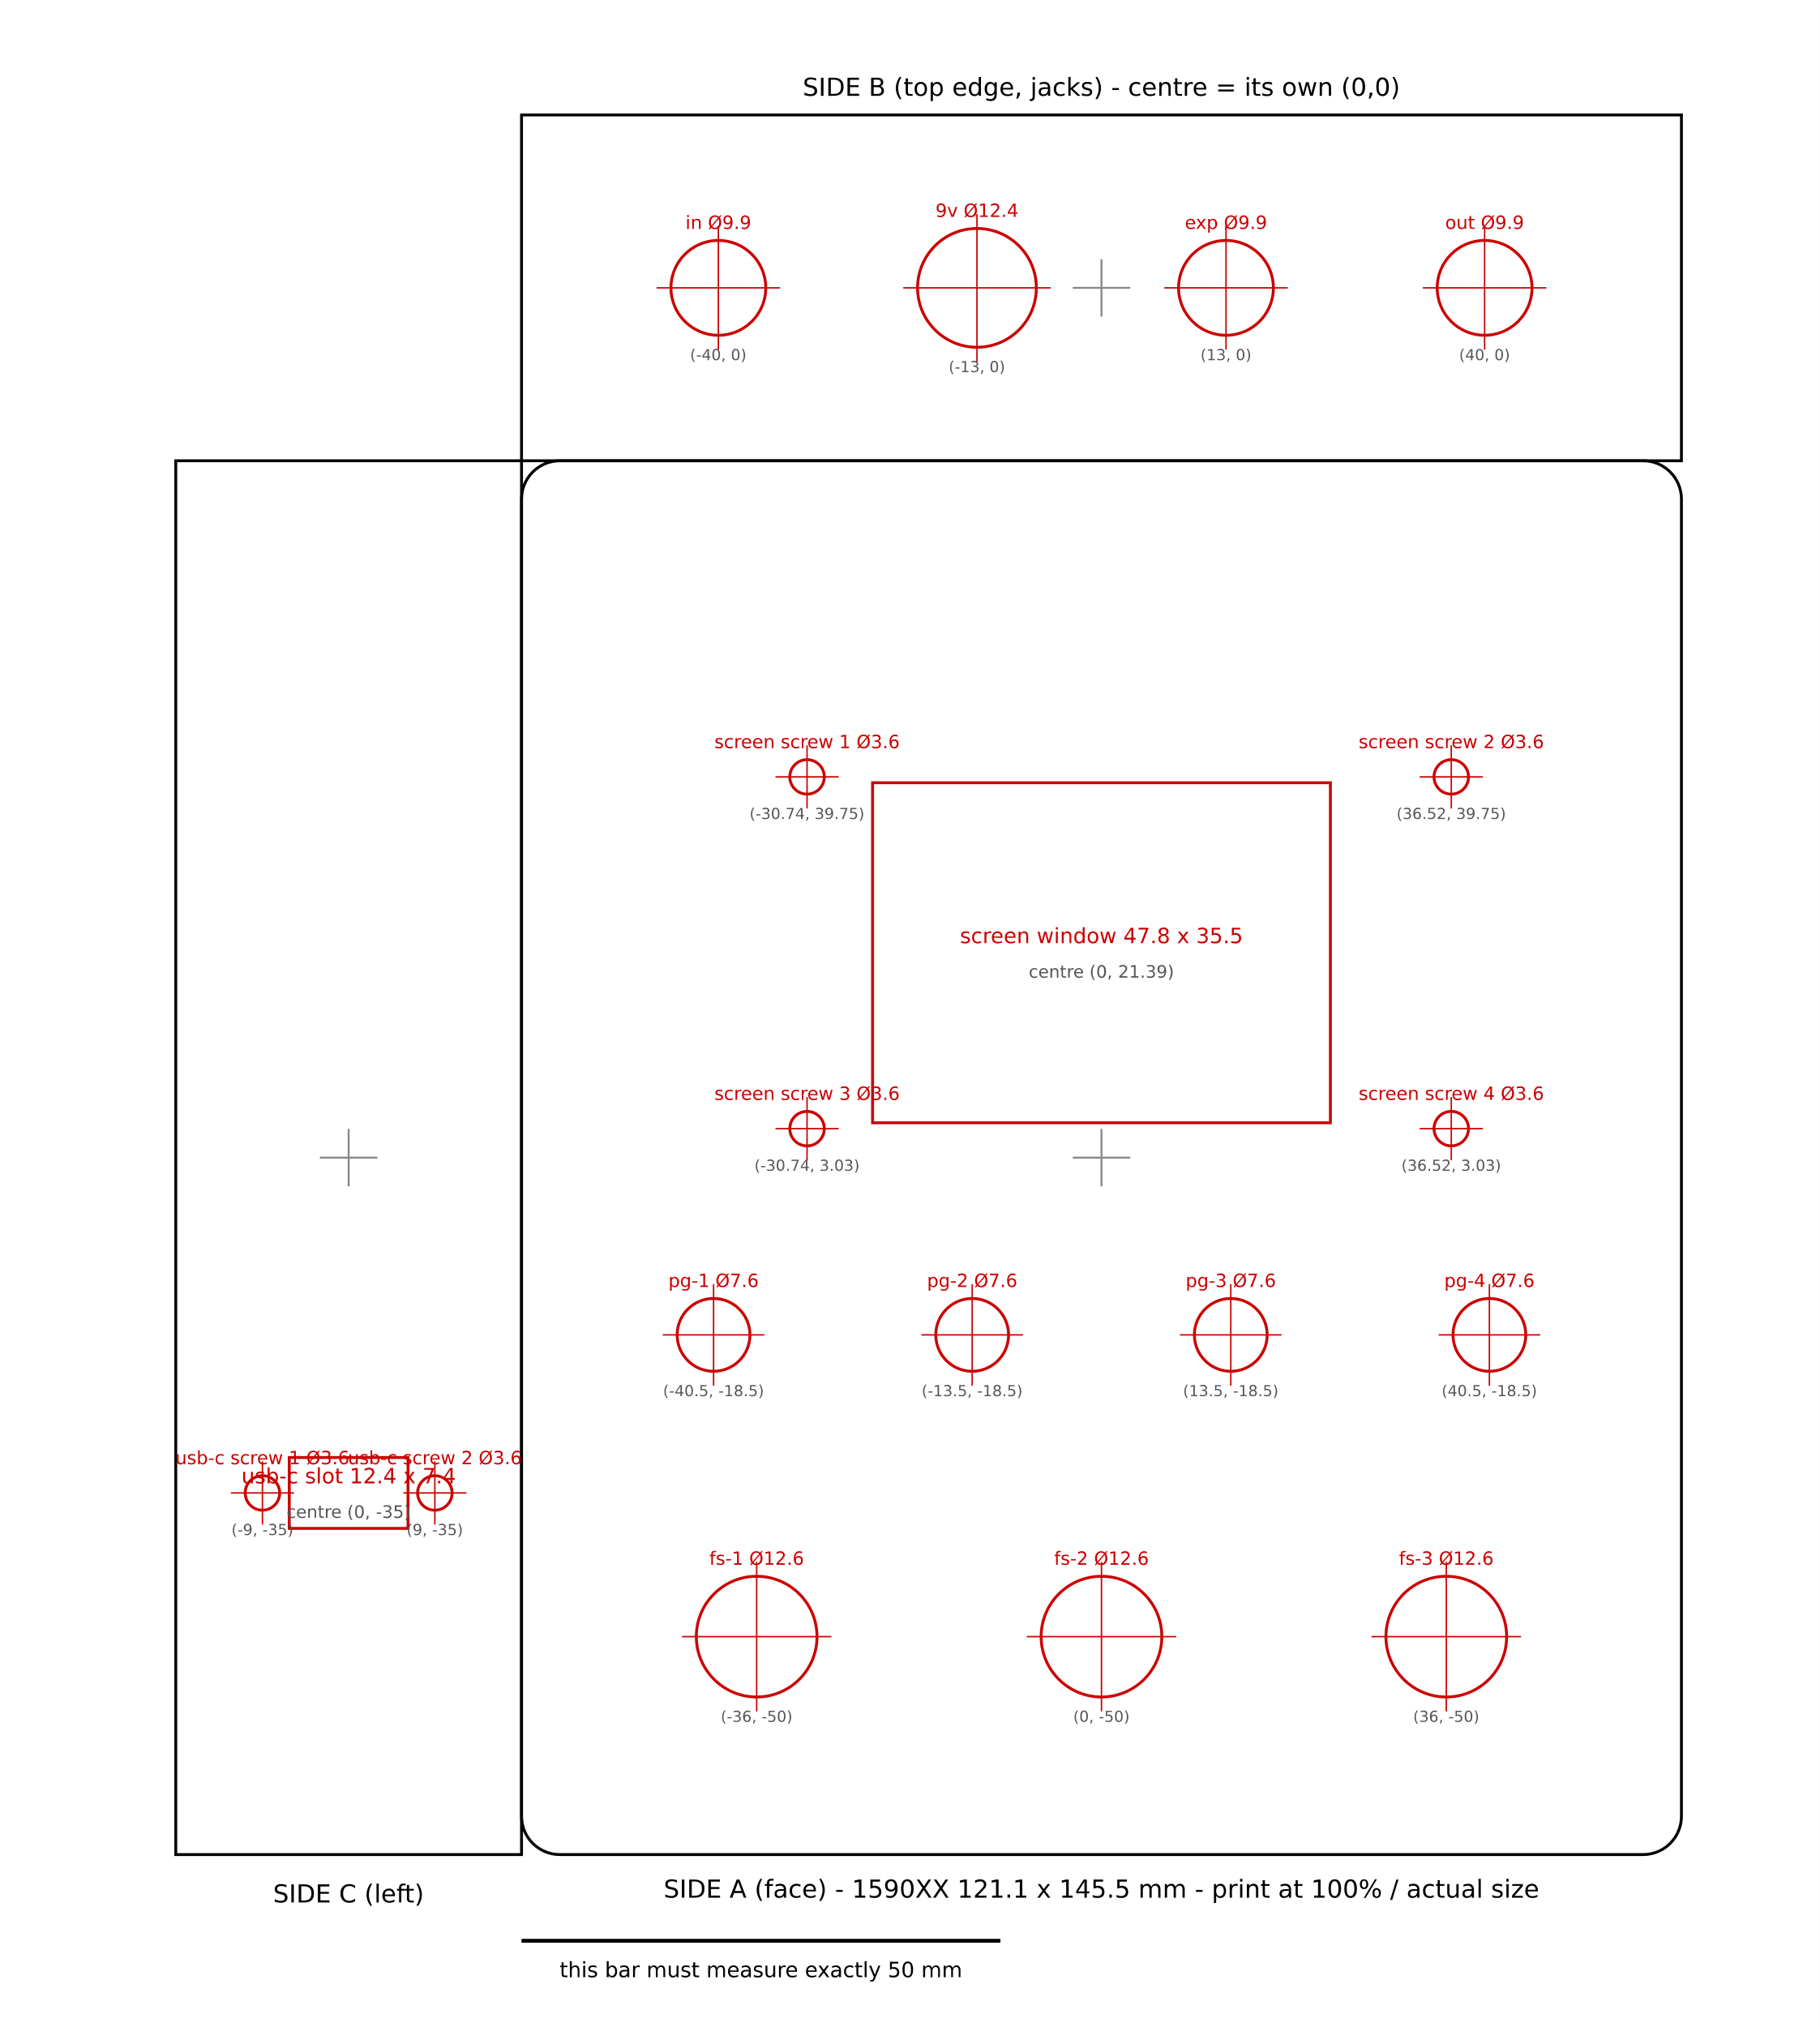
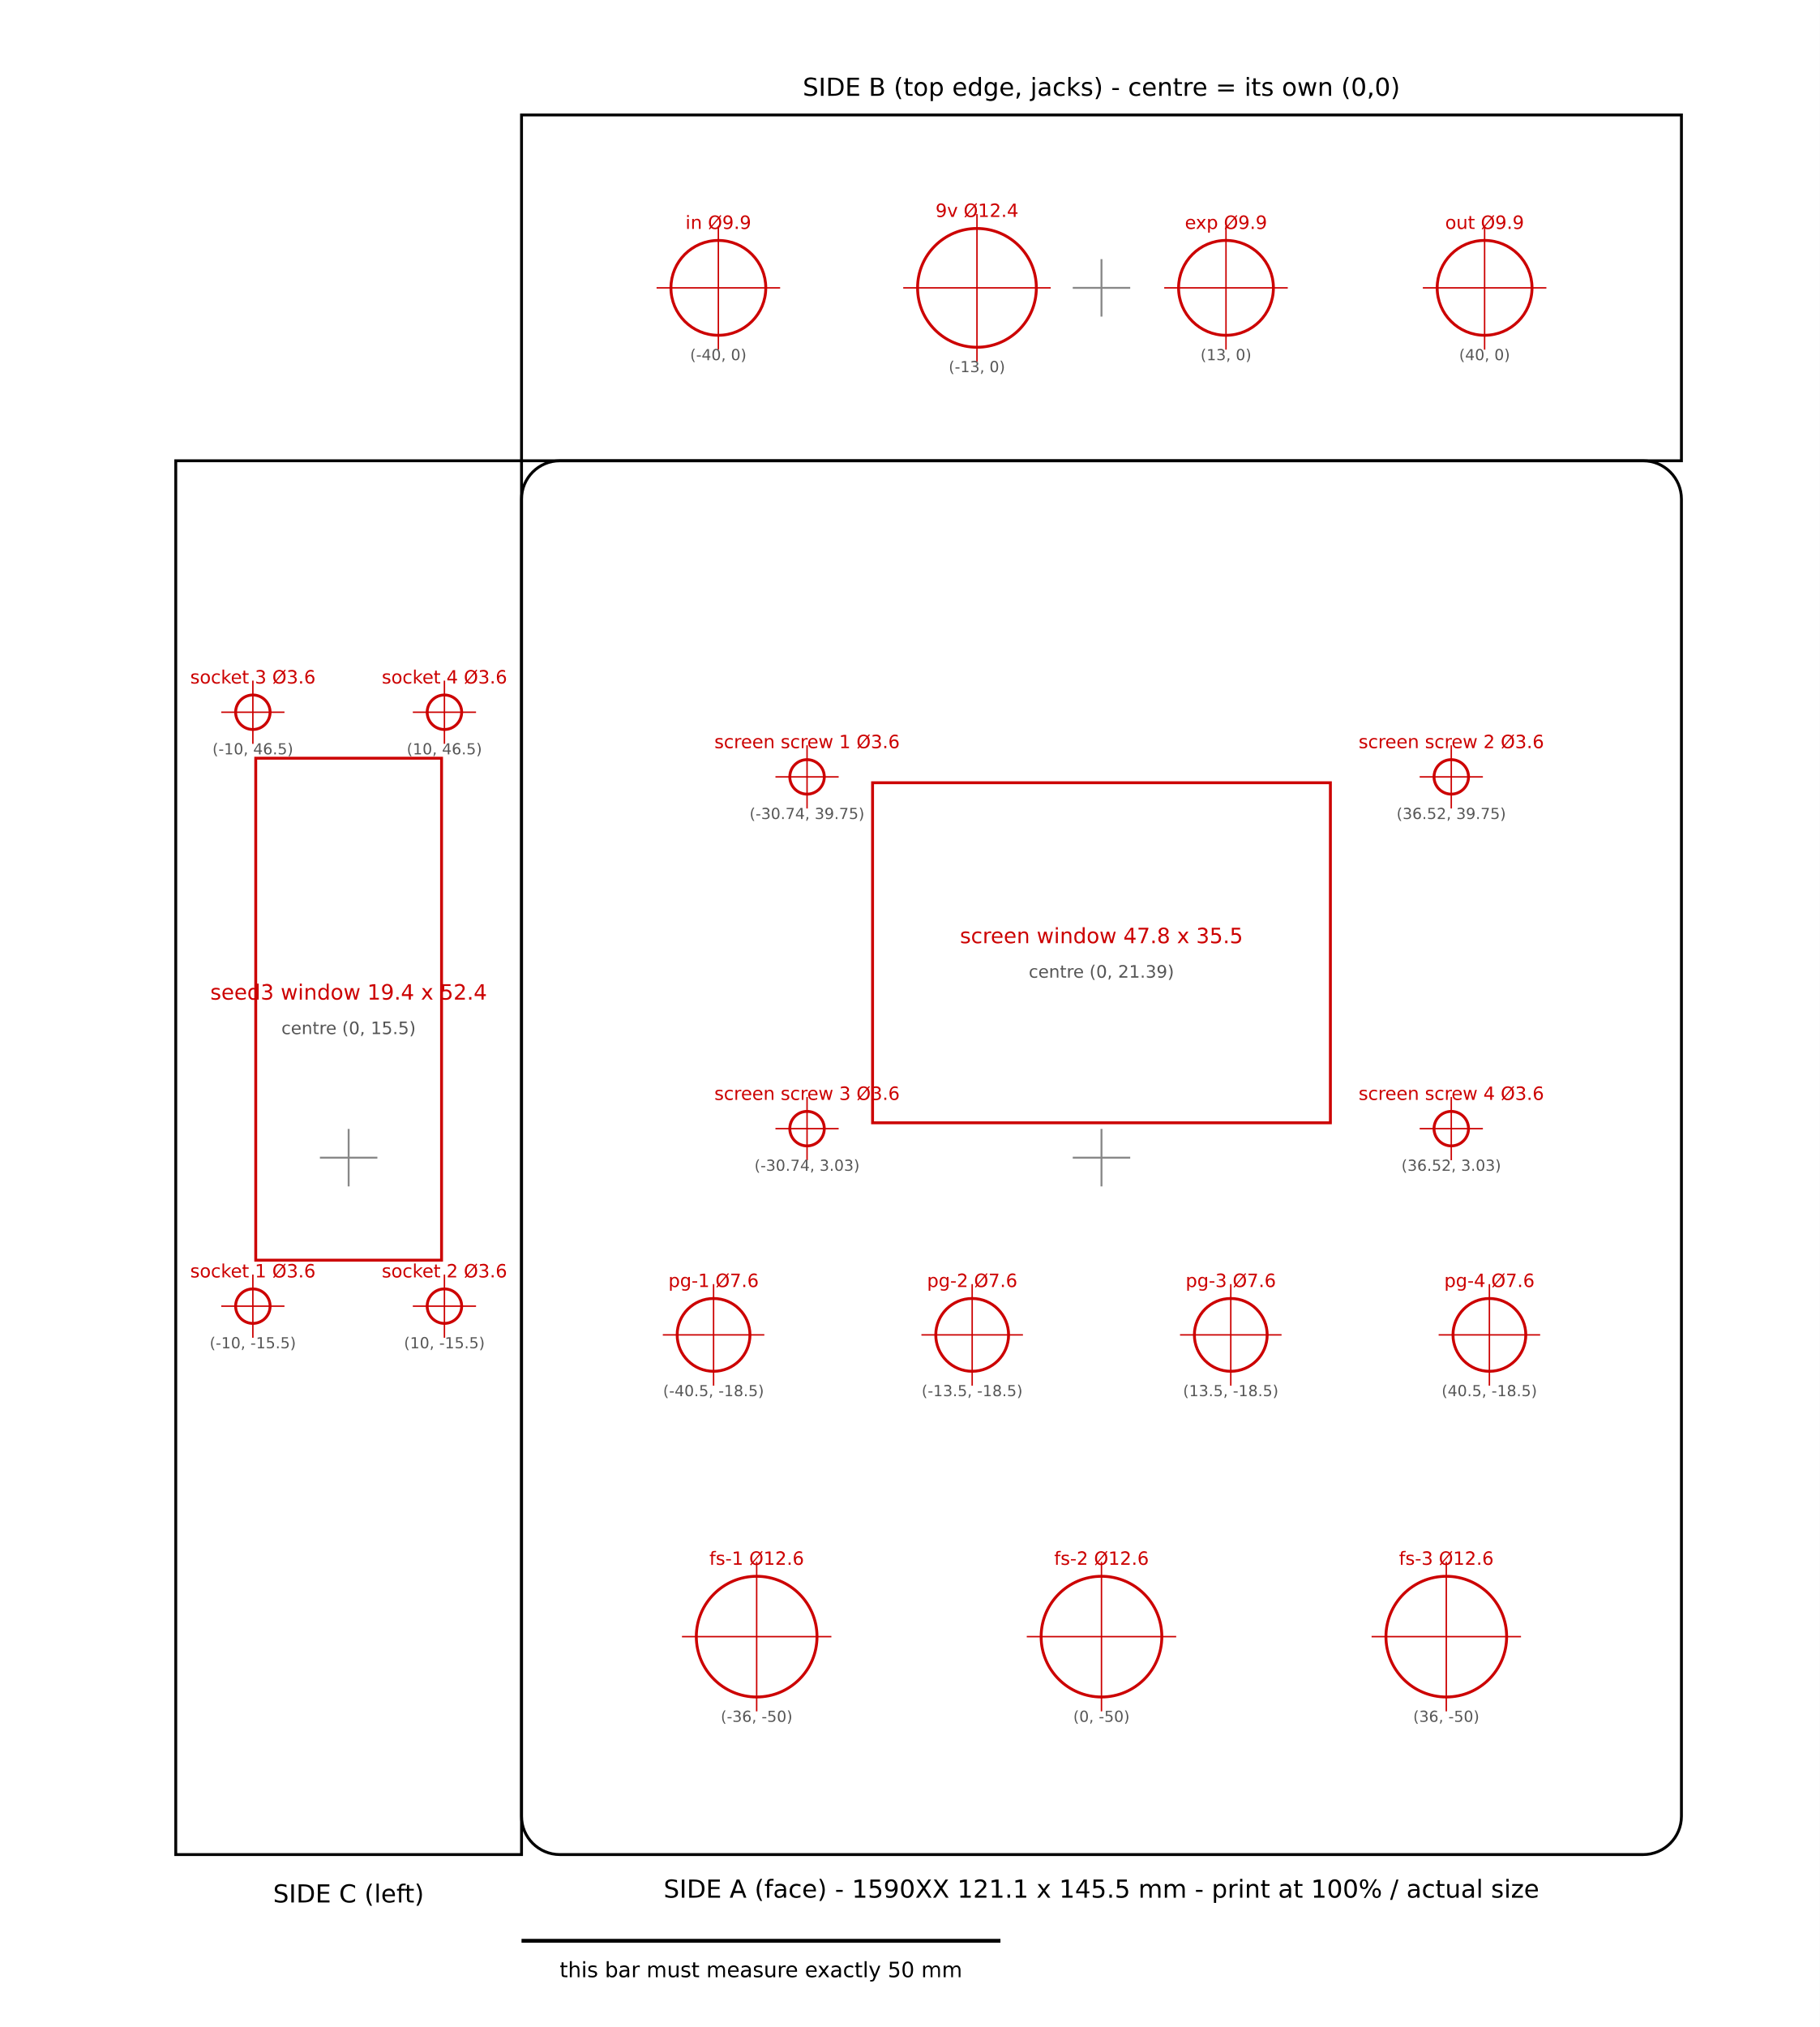
<svg xmlns="http://www.w3.org/2000/svg" width="190mm" height="211.6mm" viewBox="-115 -120.85 190 211.6">
  <rect x="-115" y="-120.85" width="190" height="211.6" fill="#fff" />
  <rect x="-60.55" y="-108.85" width="121.1" height="36.1" fill="none" stroke="#000" stroke-width="0.3" />
  <rect x="-60.55" y="-72.75" width="121.1" height="145.5" rx="4" fill="none" stroke="#000" stroke-width="0.3" />
  <text x="0.00" y="-110.85" font-family="DejaVu Sans, sans-serif" font-size="2.6" text-anchor="middle" fill="#000" font-weight="normal">SIDE B (top edge, jacks) - centre = its own (0,0)</text>
  <rect x="-96.65" y="-72.75" width="36.1" height="145.5" fill="none" stroke="#000" stroke-width="0.3" />
  <text x="-78.6" y="77.75" font-family="DejaVu Sans" font-size="2.6" text-anchor="middle">SIDE C (left)</text>
  <text x="0.00" y="77.25" font-family="DejaVu Sans, sans-serif" font-size="2.6" text-anchor="middle" fill="#000" font-weight="normal">SIDE A (face) - 1590XX 121.1 x 145.5 mm - print at 100% / actual size</text>
  <path d="M-3,0 h6 M0,-3 v6" stroke="#888" stroke-width="0.2" />
  <path d="M-3,-90.8 h6 M0,-93.8 v6" stroke="#888" stroke-width="0.2" />
  <path d="M-81.6,0 h6 M-78.6,-3 v6" stroke="#888" stroke-width="0.2" />
  <circle cx="-40.5" cy="18.5" r="3.8" fill="none" stroke="#c00" stroke-width="0.3" />
  <path d="M-45.8,18.5 h10.6 M-40.5,13.2 v10.6" stroke="#c00" stroke-width="0.15" />
  <text x="-40.50" y="13.50" font-family="DejaVu Sans, sans-serif" font-size="1.9" text-anchor="middle" fill="#c00" font-weight="normal">pg-1  Ø7.6</text>
  <text x="-40.50" y="24.90" font-family="DejaVu Sans, sans-serif" font-size="1.6" text-anchor="middle" fill="#555" font-weight="normal">(-40.5, -18.5)</text>
  <circle cx="-13.5" cy="18.5" r="3.8" fill="none" stroke="#c00" stroke-width="0.3" />
  <path d="M-18.8,18.5 h10.6 M-13.5,13.2 v10.6" stroke="#c00" stroke-width="0.15" />
  <text x="-13.50" y="13.50" font-family="DejaVu Sans, sans-serif" font-size="1.9" text-anchor="middle" fill="#c00" font-weight="normal">pg-2  Ø7.6</text>
  <text x="-13.50" y="24.90" font-family="DejaVu Sans, sans-serif" font-size="1.6" text-anchor="middle" fill="#555" font-weight="normal">(-13.5, -18.5)</text>
  <circle cx="13.5" cy="18.5" r="3.8" fill="none" stroke="#c00" stroke-width="0.3" />
  <path d="M8.2,18.5 h10.6 M13.5,13.2 v10.6" stroke="#c00" stroke-width="0.15" />
  <text x="13.50" y="13.50" font-family="DejaVu Sans, sans-serif" font-size="1.9" text-anchor="middle" fill="#c00" font-weight="normal">pg-3  Ø7.6</text>
  <text x="13.50" y="24.90" font-family="DejaVu Sans, sans-serif" font-size="1.6" text-anchor="middle" fill="#555" font-weight="normal">(13.5, -18.5)</text>
  <circle cx="40.5" cy="18.5" r="3.8" fill="none" stroke="#c00" stroke-width="0.3" />
  <path d="M35.2,18.5 h10.6 M40.5,13.2 v10.6" stroke="#c00" stroke-width="0.15" />
  <text x="40.50" y="13.50" font-family="DejaVu Sans, sans-serif" font-size="1.9" text-anchor="middle" fill="#c00" font-weight="normal">pg-4  Ø7.6</text>
  <text x="40.50" y="24.90" font-family="DejaVu Sans, sans-serif" font-size="1.6" text-anchor="middle" fill="#555" font-weight="normal">(40.5, -18.5)</text>
  <circle cx="-36.0" cy="50.0" r="6.3" fill="none" stroke="#c00" stroke-width="0.3" />
  <path d="M-43.8,50.0 h15.6 M-36.0,42.2 v15.6" stroke="#c00" stroke-width="0.15" />
  <text x="-36.00" y="42.50" font-family="DejaVu Sans, sans-serif" font-size="1.9" text-anchor="middle" fill="#c00" font-weight="normal">fs-1  Ø12.6</text>
  <text x="-36.00" y="58.90" font-family="DejaVu Sans, sans-serif" font-size="1.6" text-anchor="middle" fill="#555" font-weight="normal">(-36, -50)</text>
  <circle cx="0.0" cy="50.0" r="6.3" fill="none" stroke="#c00" stroke-width="0.3" />
  <path d="M-7.8,50.0 h15.6 M0.0,42.2 v15.6" stroke="#c00" stroke-width="0.15" />
  <text x="0.00" y="42.50" font-family="DejaVu Sans, sans-serif" font-size="1.9" text-anchor="middle" fill="#c00" font-weight="normal">fs-2  Ø12.6</text>
  <text x="0.00" y="58.90" font-family="DejaVu Sans, sans-serif" font-size="1.6" text-anchor="middle" fill="#555" font-weight="normal">(0, -50)</text>
  <circle cx="36.0" cy="50.0" r="6.3" fill="none" stroke="#c00" stroke-width="0.3" />
  <path d="M28.2,50.0 h15.6 M36.0,42.2 v15.6" stroke="#c00" stroke-width="0.15" />
  <text x="36.00" y="42.50" font-family="DejaVu Sans, sans-serif" font-size="1.9" text-anchor="middle" fill="#c00" font-weight="normal">fs-3  Ø12.6</text>
  <text x="36.00" y="58.90" font-family="DejaVu Sans, sans-serif" font-size="1.6" text-anchor="middle" fill="#555" font-weight="normal">(36, -50)</text>
  <circle cx="-30.74" cy="-39.75" r="1.8" fill="none" stroke="#c00" stroke-width="0.3" />
  <path d="M-34.04,-39.75 h6.6 M-30.74,-43.05 v6.6" stroke="#c00" stroke-width="0.15" />
  <text x="-30.74" y="-42.75" font-family="DejaVu Sans, sans-serif" font-size="1.9" text-anchor="middle" fill="#c00" font-weight="normal">screen screw 1  Ø3.6</text>
  <text x="-30.74" y="-35.35" font-family="DejaVu Sans, sans-serif" font-size="1.6" text-anchor="middle" fill="#555" font-weight="normal">(-30.74, 39.75)</text>
  <circle cx="36.52" cy="-39.75" r="1.8" fill="none" stroke="#c00" stroke-width="0.3" />
  <path d="M33.22,-39.75 h6.6 M36.52,-43.05 v6.6" stroke="#c00" stroke-width="0.15" />
  <text x="36.52" y="-42.75" font-family="DejaVu Sans, sans-serif" font-size="1.9" text-anchor="middle" fill="#c00" font-weight="normal">screen screw 2  Ø3.6</text>
  <text x="36.52" y="-35.35" font-family="DejaVu Sans, sans-serif" font-size="1.6" text-anchor="middle" fill="#555" font-weight="normal">(36.52, 39.75)</text>
  <circle cx="-30.74" cy="-3.03" r="1.8" fill="none" stroke="#c00" stroke-width="0.3" />
  <path d="M-34.04,-3.03 h6.6 M-30.74,-6.33 v6.6" stroke="#c00" stroke-width="0.15" />
  <text x="-30.74" y="-6.03" font-family="DejaVu Sans, sans-serif" font-size="1.9" text-anchor="middle" fill="#c00" font-weight="normal">screen screw 3  Ø3.6</text>
  <text x="-30.74" y="1.37" font-family="DejaVu Sans, sans-serif" font-size="1.6" text-anchor="middle" fill="#555" font-weight="normal">(-30.74, 3.03)</text>
  <circle cx="36.52" cy="-3.03" r="1.8" fill="none" stroke="#c00" stroke-width="0.3" />
  <path d="M33.22,-3.03 h6.6 M36.52,-6.33 v6.6" stroke="#c00" stroke-width="0.15" />
  <text x="36.52" y="-6.03" font-family="DejaVu Sans, sans-serif" font-size="1.9" text-anchor="middle" fill="#c00" font-weight="normal">screen screw 4  Ø3.6</text>
  <text x="36.52" y="1.37" font-family="DejaVu Sans, sans-serif" font-size="1.6" text-anchor="middle" fill="#555" font-weight="normal">(36.52, 3.03)</text>
  <rect x="-23.9" y="-39.14" width="47.8" height="35.5" fill="none" stroke="#c00" stroke-width="0.3" />
  <text x="0.00" y="-22.39" font-family="DejaVu Sans, sans-serif" font-size="2.2" text-anchor="middle" fill="#c00" font-weight="normal">screen window 47.8 x 35.5</text>
  <text x="0.00" y="-18.79" font-family="DejaVu Sans, sans-serif" font-size="1.8" text-anchor="middle" fill="#555" font-weight="normal">centre (0, 21.39)</text>
  <circle cx="-40.0" cy="-90.8" r="4.95" fill="none" stroke="#c00" stroke-width="0.3" />
  <path d="M-46.45,-90.8 h12.9 M-40.0,-97.25 v12.9" stroke="#c00" stroke-width="0.15" />
  <text x="-40.00" y="-96.95" font-family="DejaVu Sans, sans-serif" font-size="1.9" text-anchor="middle" fill="#c00" font-weight="normal">in  Ø9.9</text>
  <text x="-40.00" y="-83.25" font-family="DejaVu Sans, sans-serif" font-size="1.6" text-anchor="middle" fill="#555" font-weight="normal">(-40, 0)</text>
  <circle cx="-13.0" cy="-90.8" r="6.2" fill="none" stroke="#c00" stroke-width="0.3" />
  <path d="M-20.7,-90.8 h15.4 M-13.0,-98.5 v15.4" stroke="#c00" stroke-width="0.15" />
  <text x="-13.00" y="-98.20" font-family="DejaVu Sans, sans-serif" font-size="1.9" text-anchor="middle" fill="#c00" font-weight="normal">9v  Ø12.4</text>
  <text x="-13.00" y="-82.00" font-family="DejaVu Sans, sans-serif" font-size="1.6" text-anchor="middle" fill="#555" font-weight="normal">(-13, 0)</text>
  <circle cx="13.0" cy="-90.8" r="4.95" fill="none" stroke="#c00" stroke-width="0.3" />
  <path d="M6.55,-90.8 h12.9 M13.0,-97.25 v12.9" stroke="#c00" stroke-width="0.15" />
  <text x="13.00" y="-96.95" font-family="DejaVu Sans, sans-serif" font-size="1.9" text-anchor="middle" fill="#c00" font-weight="normal">exp  Ø9.9</text>
  <text x="13.00" y="-83.25" font-family="DejaVu Sans, sans-serif" font-size="1.6" text-anchor="middle" fill="#555" font-weight="normal">(13, 0)</text>
  <circle cx="40.0" cy="-90.8" r="4.95" fill="none" stroke="#c00" stroke-width="0.3" />
  <path d="M33.55,-90.8 h12.9 M40.0,-97.25 v12.9" stroke="#c00" stroke-width="0.15" />
  <text x="40.00" y="-96.95" font-family="DejaVu Sans, sans-serif" font-size="1.9" text-anchor="middle" fill="#c00" font-weight="normal">out  Ø9.9</text>
  <text x="40.00" y="-83.25" font-family="DejaVu Sans, sans-serif" font-size="1.6" text-anchor="middle" fill="#555" font-weight="normal">(40, 0)</text>
-   <rect x="-84.8" y="31.3" width="12.4" height="7.4" fill="none" stroke="#c00" stroke-width="0.3" />
-   <text x="-78.60" y="34.00" font-family="DejaVu Sans, sans-serif" font-size="2.2" text-anchor="middle" fill="#c00" font-weight="normal">usb-c slot 12.4 x 7.4</text>
-   <text x="-78.60" y="37.60" font-family="DejaVu Sans, sans-serif" font-size="1.8" text-anchor="middle" fill="#555" font-weight="normal">centre (0, -35)</text>
-   <circle cx="-87.6" cy="35.0" r="1.8" fill="none" stroke="#c00" stroke-width="0.3" />
-   <path d="M-90.9,35.0 h6.6 M-87.6,31.7 v6.6" stroke="#c00" stroke-width="0.15" />
-   <text x="-87.60" y="32.00" font-family="DejaVu Sans, sans-serif" font-size="1.9" text-anchor="middle" fill="#c00" font-weight="normal">usb-c screw 1  Ø3.6</text>
-   <text x="-87.60" y="39.40" font-family="DejaVu Sans, sans-serif" font-size="1.6" text-anchor="middle" fill="#555" font-weight="normal">(-9, -35)</text>
-   <circle cx="-69.6" cy="35.0" r="1.8" fill="none" stroke="#c00" stroke-width="0.3" />
-   <path d="M-72.9,35.0 h6.6 M-69.6,31.7 v6.6" stroke="#c00" stroke-width="0.15" />
-   <text x="-69.60" y="32.00" font-family="DejaVu Sans, sans-serif" font-size="1.9" text-anchor="middle" fill="#c00" font-weight="normal">usb-c screw 2  Ø3.6</text>
-   <text x="-69.60" y="39.40" font-family="DejaVu Sans, sans-serif" font-size="1.6" text-anchor="middle" fill="#555" font-weight="normal">(9, -35)</text>
+   <rect x="-88.3" y="-41.7" width="19.4" height="52.4" fill="none" stroke="#c00" stroke-width="0.3" />
+   <text x="-78.60" y="-16.50" font-family="DejaVu Sans, sans-serif" font-size="2.2" text-anchor="middle" fill="#c00" font-weight="normal">seed3 window 19.4 x 52.4</text>
+   <text x="-78.60" y="-12.90" font-family="DejaVu Sans, sans-serif" font-size="1.8" text-anchor="middle" fill="#555" font-weight="normal">centre (0, 15.5)</text>
+   <circle cx="-88.6" cy="15.5" r="1.8" fill="none" stroke="#c00" stroke-width="0.3" />
+   <path d="M-91.9,15.5 h6.6 M-88.6,12.2 v6.6" stroke="#c00" stroke-width="0.15" />
+   <text x="-88.60" y="12.50" font-family="DejaVu Sans, sans-serif" font-size="1.9" text-anchor="middle" fill="#c00" font-weight="normal">socket 1  Ø3.6</text>
+   <text x="-88.60" y="19.90" font-family="DejaVu Sans, sans-serif" font-size="1.6" text-anchor="middle" fill="#555" font-weight="normal">(-10, -15.5)</text>
+   <circle cx="-68.6" cy="15.5" r="1.8" fill="none" stroke="#c00" stroke-width="0.3" />
+   <path d="M-71.9,15.5 h6.6 M-68.6,12.2 v6.6" stroke="#c00" stroke-width="0.15" />
+   <text x="-68.60" y="12.50" font-family="DejaVu Sans, sans-serif" font-size="1.9" text-anchor="middle" fill="#c00" font-weight="normal">socket 2  Ø3.6</text>
+   <text x="-68.60" y="19.90" font-family="DejaVu Sans, sans-serif" font-size="1.6" text-anchor="middle" fill="#555" font-weight="normal">(10, -15.5)</text>
+   <circle cx="-88.6" cy="-46.5" r="1.8" fill="none" stroke="#c00" stroke-width="0.3" />
+   <path d="M-91.9,-46.5 h6.6 M-88.6,-49.8 v6.6" stroke="#c00" stroke-width="0.15" />
+   <text x="-88.60" y="-49.50" font-family="DejaVu Sans, sans-serif" font-size="1.9" text-anchor="middle" fill="#c00" font-weight="normal">socket 3  Ø3.6</text>
+   <text x="-88.60" y="-42.10" font-family="DejaVu Sans, sans-serif" font-size="1.6" text-anchor="middle" fill="#555" font-weight="normal">(-10, 46.5)</text>
+   <circle cx="-68.6" cy="-46.5" r="1.8" fill="none" stroke="#c00" stroke-width="0.3" />
+   <path d="M-71.9,-46.5 h6.6 M-68.6,-49.8 v6.6" stroke="#c00" stroke-width="0.15" />
+   <text x="-68.60" y="-49.50" font-family="DejaVu Sans, sans-serif" font-size="1.9" text-anchor="middle" fill="#c00" font-weight="normal">socket 4  Ø3.6</text>
+   <text x="-68.60" y="-42.10" font-family="DejaVu Sans, sans-serif" font-size="1.6" text-anchor="middle" fill="#555" font-weight="normal">(10, 46.5)</text>
  <path d="M-60.55,81.75 h50" stroke="#000" stroke-width="0.4" />
  <text x="-35.55" y="85.55" font-family="DejaVu Sans, sans-serif" font-size="2.2" text-anchor="middle" fill="#000" font-weight="normal">this bar must measure exactly 50 mm</text>
</svg>
